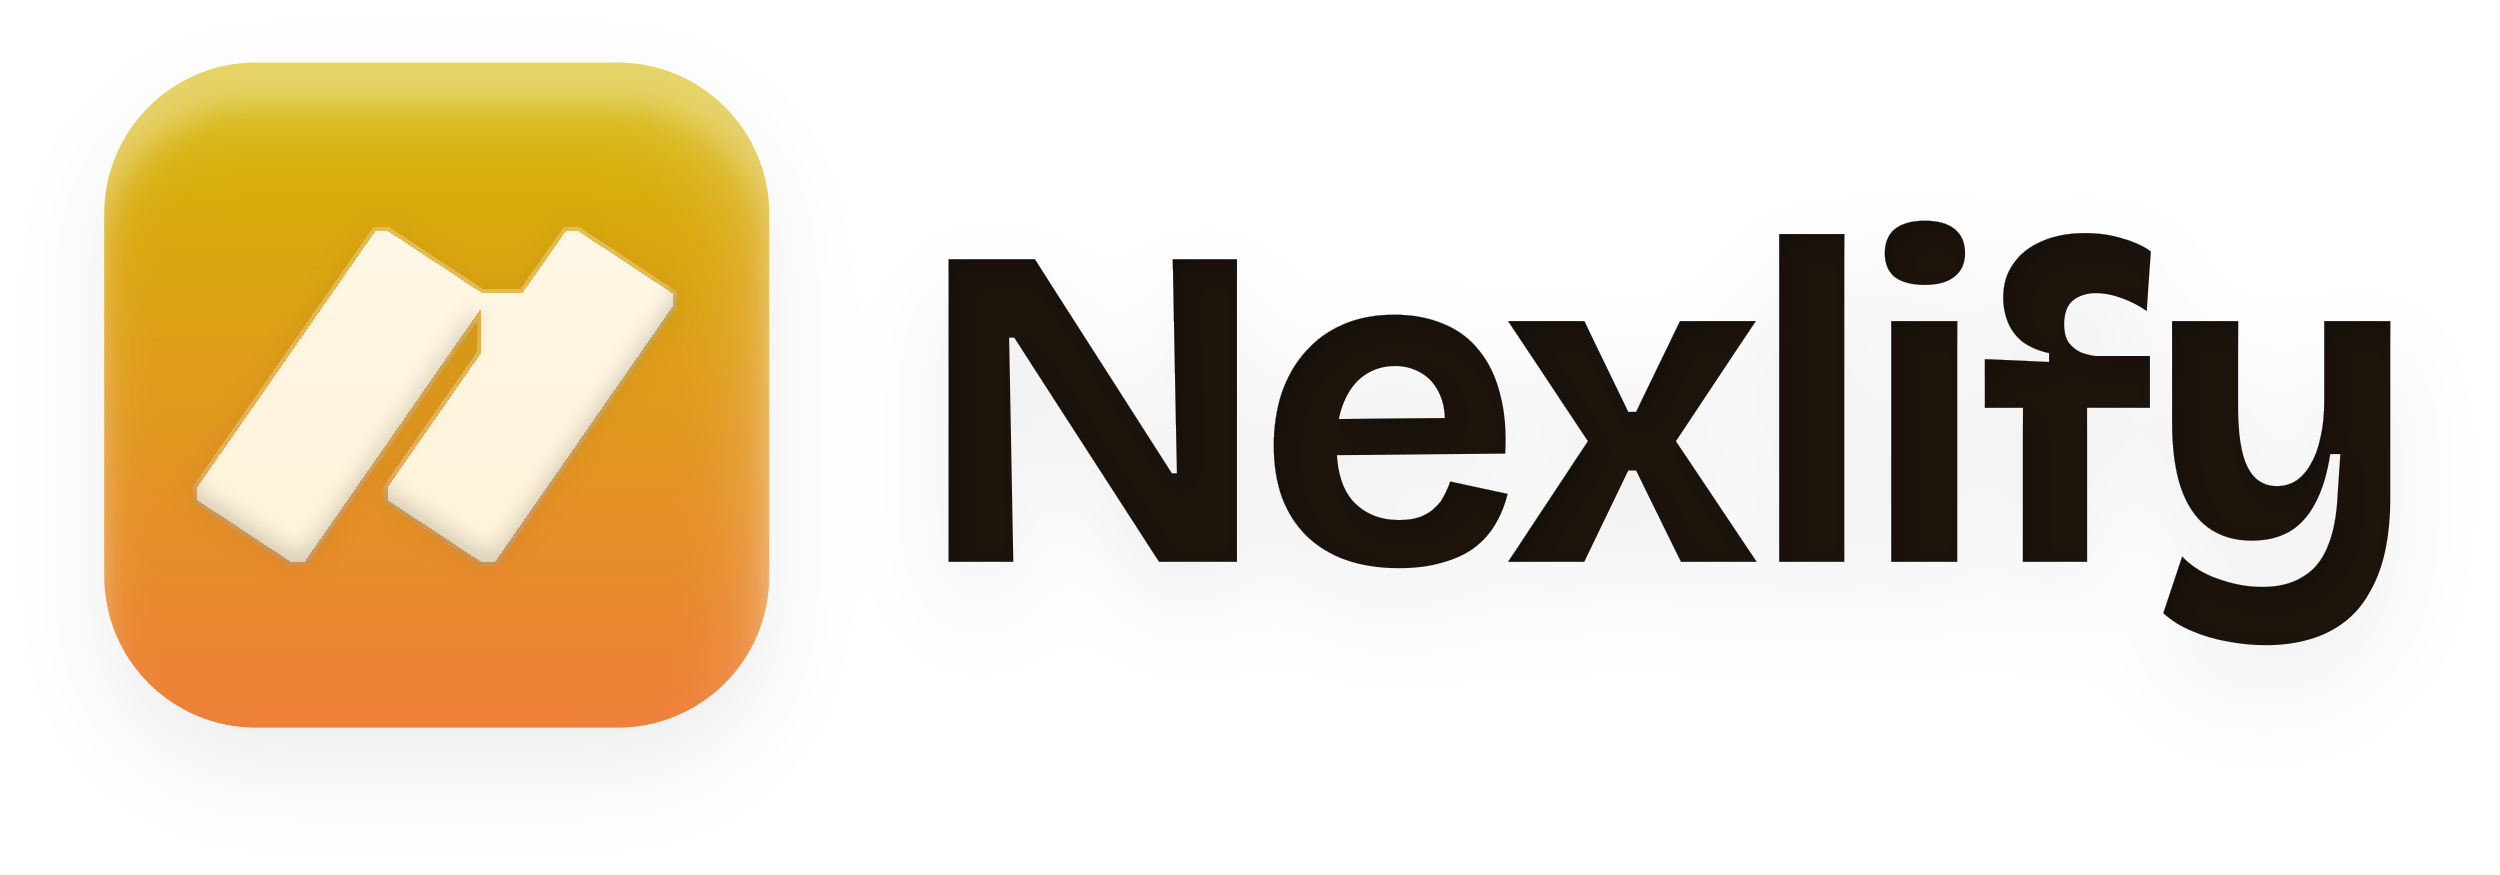
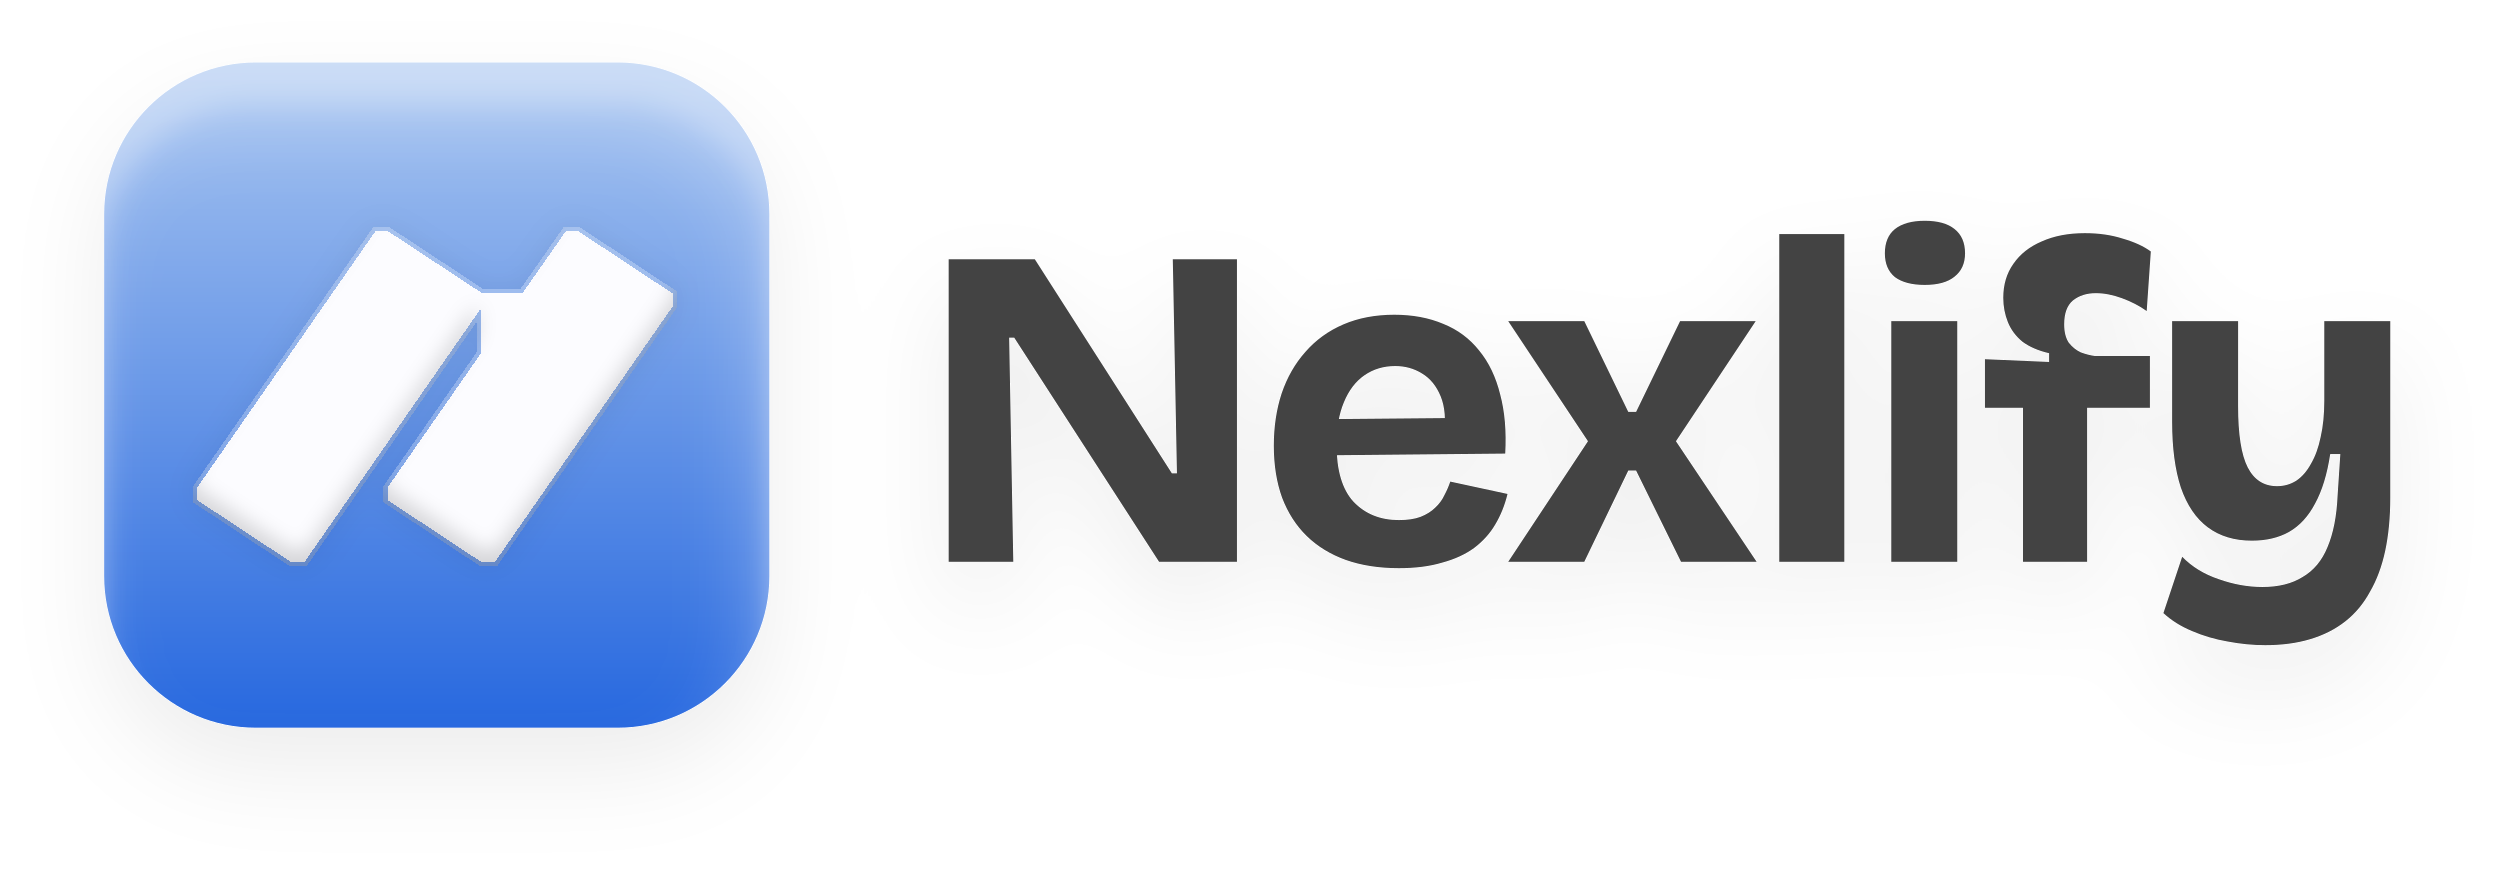
<svg xmlns="http://www.w3.org/2000/svg" width="120" height="42" viewBox="0 0 120 42" fill="none">
-   <g filter="url(#filter0_d_3408_28)">
-     <g filter="url(#filter1_ii_3408_28)">
-       <rect x="5" y="3" width="31.929" height="31.929" rx="7.279" fill="url(#paint0_linear_3408_28)" />
-       <g filter="url(#filter2_di_3408_28)">
-         <path d="M27.775 11.107L32.295 14.093V14.697L23.746 26.989H23.124L18.603 24.003V23.4L23.091 16.952V14.792L14.607 26.989H13.985L9.465 24.003V23.4L18.014 11.107H18.636L23.124 14.061H25.089L27.152 11.107H27.775Z" fill="url(#paint1_linear_3408_28)" shape-rendering="crispEdges" />
+   <g filter="url(#filter0_d_3433_45)">
+     <g filter="url(#filter1_ii_3433_45)">
+       <rect x="5" y="3" width="31.929" height="31.929" rx="7.279" fill="url(#paint0_linear_3433_45)" />
+       <g filter="url(#filter2_di_3433_45)">
+         <path d="M27.775 11.107L32.295 14.093V14.697L23.746 26.989H23.124L18.603 24.003V23.4L23.091 16.952V14.792L14.607 26.989H13.985L9.465 24.003V23.4L18.014 11.107H18.636L23.124 14.061H25.089L27.152 11.107H27.775Z" fill="#FCFCFF" shape-rendering="crispEdges" />
        <path d="M32.395 14.727L32.377 14.753L23.827 27.046L23.798 27.089H23.094L23.069 27.072L18.549 24.086L18.504 24.057V23.369L18.523 23.343L22.991 16.922V15.107L14.688 27.046L14.659 27.089H13.955L13.931 27.072L9.41 24.086L9.365 24.057V23.369L9.384 23.344L17.933 11.051L17.962 11.008H18.666L18.69 11.024L23.152 13.962H25.038L27.071 11.051L27.101 11.008H27.805L27.829 11.024L32.35 14.011L32.395 14.04V14.727Z" stroke="#FDFDFD" stroke-opacity="0.27" stroke-width="0.199" shape-rendering="crispEdges" />
      </g>
    </g>
-     <g filter="url(#filter3_i_3408_28)">
-       <path d="M45.536 26.965V12.445H49.672L56.25 22.719H56.492L56.294 12.445H59.374V26.965H55.634L48.682 16.207H48.44L48.638 26.965H45.536ZM67.148 27.273C66.195 27.273 65.344 27.141 64.596 26.877C63.863 26.613 63.24 26.232 62.726 25.733C62.213 25.234 61.817 24.618 61.538 23.885C61.274 23.151 61.142 22.323 61.142 21.399C61.142 20.489 61.267 19.654 61.516 18.891C61.78 18.113 62.162 17.446 62.66 16.889C63.159 16.317 63.768 15.877 64.486 15.569C65.205 15.261 66.019 15.107 66.928 15.107C67.808 15.107 68.593 15.254 69.282 15.547C69.972 15.825 70.544 16.251 70.998 16.823C71.468 17.395 71.805 18.099 72.01 18.935C72.23 19.756 72.311 20.702 72.252 21.773L63.188 21.861V20.123L70.426 20.057L69.304 20.937C69.407 20.16 69.356 19.521 69.15 19.023C68.945 18.524 68.644 18.157 68.248 17.923C67.867 17.688 67.442 17.571 66.972 17.571C66.415 17.571 65.924 17.718 65.498 18.011C65.073 18.304 64.743 18.737 64.508 19.309C64.274 19.866 64.156 20.541 64.156 21.333C64.156 22.579 64.428 23.496 64.97 24.083C65.528 24.669 66.254 24.963 67.148 24.963C67.559 24.963 67.904 24.912 68.182 24.809C68.476 24.692 68.71 24.545 68.886 24.369C69.077 24.193 69.224 23.995 69.326 23.775C69.444 23.555 69.539 23.335 69.612 23.115L72.362 23.709C72.23 24.252 72.032 24.743 71.768 25.183C71.519 25.608 71.182 25.982 70.756 26.305C70.331 26.613 69.818 26.848 69.216 27.009C68.63 27.185 67.94 27.273 67.148 27.273ZM72.394 26.965L76.222 21.179L72.394 15.415H76.046L78.158 19.771H78.532L80.644 15.415H84.274L80.446 21.179L84.318 26.965H80.688L78.532 22.587H78.158L76.046 26.965H72.394ZM85.404 26.965V11.235H88.528V26.965H85.404ZM90.781 26.965V15.415H93.949V26.965H90.781ZM92.387 13.677C91.771 13.677 91.294 13.552 90.957 13.303C90.634 13.039 90.473 12.658 90.473 12.159C90.473 11.646 90.634 11.257 90.957 10.993C91.294 10.729 91.771 10.597 92.387 10.597C93.017 10.597 93.494 10.729 93.817 10.993C94.154 11.257 94.323 11.646 94.323 12.159C94.323 12.643 94.154 13.017 93.817 13.281C93.494 13.545 93.017 13.677 92.387 13.677ZM97.102 26.965V19.573H95.276V17.241L98.356 17.373V16.955C97.843 16.837 97.418 16.654 97.08 16.405C96.758 16.141 96.523 15.825 96.376 15.459C96.23 15.092 96.156 14.704 96.156 14.293C96.156 13.662 96.318 13.12 96.64 12.665C96.963 12.195 97.418 11.836 98.004 11.587C98.591 11.323 99.28 11.191 100.072 11.191C100.747 11.191 101.356 11.279 101.898 11.455C102.456 11.616 102.903 11.822 103.24 12.071L103.042 14.931C102.69 14.681 102.294 14.476 101.854 14.315C101.414 14.153 100.996 14.073 100.6 14.073C100.16 14.073 99.794 14.19 99.5 14.425C99.222 14.659 99.082 15.041 99.082 15.569C99.082 15.935 99.156 16.229 99.302 16.449C99.464 16.654 99.654 16.808 99.874 16.911C100.109 16.999 100.336 17.058 100.556 17.087H103.196V19.573H100.182V26.965H97.102ZM108.727 30.969C108.141 30.969 107.539 30.91 106.923 30.793C106.322 30.69 105.75 30.521 105.207 30.287C104.679 30.067 104.225 29.781 103.843 29.429L104.745 26.723C105.215 27.207 105.801 27.566 106.505 27.801C107.209 28.05 107.906 28.175 108.595 28.175C109.373 28.175 110.018 28.014 110.531 27.691C111.059 27.383 111.455 26.906 111.719 26.261C111.998 25.601 112.159 24.779 112.203 23.797L112.335 21.795H111.851C111.705 22.763 111.463 23.555 111.125 24.171C110.803 24.787 110.385 25.241 109.871 25.535C109.373 25.814 108.779 25.953 108.089 25.953C107.253 25.953 106.549 25.74 105.977 25.315C105.405 24.89 104.973 24.252 104.679 23.401C104.401 22.55 104.261 21.502 104.261 20.255V15.415H107.429V19.485C107.429 20.849 107.583 21.831 107.891 22.433C108.199 23.034 108.669 23.335 109.299 23.335C109.637 23.335 109.945 23.247 110.223 23.071C110.502 22.88 110.737 22.609 110.927 22.257C111.133 21.905 111.287 21.48 111.389 20.981C111.507 20.468 111.565 19.888 111.565 19.243V15.415H114.733V23.907C114.733 24.831 114.653 25.674 114.491 26.437C114.33 27.185 114.088 27.837 113.765 28.395C113.457 28.967 113.061 29.444 112.577 29.825C112.093 30.206 111.529 30.492 110.883 30.683C110.253 30.873 109.534 30.969 108.727 30.969Z" fill="#1D140C" />
-     </g>
+     <path d="M45.536 26.965V12.445H49.672L56.25 22.719H56.492L56.294 12.445H59.374V26.965H55.634L48.682 16.207H48.44L48.638 26.965H45.536ZM67.148 27.273C66.195 27.273 65.344 27.141 64.596 26.877C63.863 26.613 63.24 26.232 62.726 25.733C62.213 25.234 61.817 24.618 61.538 23.885C61.274 23.151 61.142 22.323 61.142 21.399C61.142 20.489 61.267 19.654 61.516 18.891C61.78 18.113 62.162 17.446 62.66 16.889C63.159 16.317 63.768 15.877 64.486 15.569C65.205 15.261 66.019 15.107 66.928 15.107C67.808 15.107 68.593 15.254 69.282 15.547C69.972 15.825 70.544 16.251 70.998 16.823C71.468 17.395 71.805 18.099 72.01 18.935C72.23 19.756 72.311 20.702 72.252 21.773L63.188 21.861V20.123L70.426 20.057L69.304 20.937C69.407 20.16 69.356 19.521 69.15 19.023C68.945 18.524 68.644 18.157 68.248 17.923C67.867 17.688 67.442 17.571 66.972 17.571C66.415 17.571 65.924 17.718 65.498 18.011C65.073 18.304 64.743 18.737 64.508 19.309C64.274 19.866 64.156 20.541 64.156 21.333C64.156 22.579 64.428 23.496 64.97 24.083C65.528 24.669 66.254 24.963 67.148 24.963C67.559 24.963 67.904 24.912 68.182 24.809C68.476 24.692 68.71 24.545 68.886 24.369C69.077 24.193 69.224 23.995 69.326 23.775C69.444 23.555 69.539 23.335 69.612 23.115L72.362 23.709C72.23 24.252 72.032 24.743 71.768 25.183C71.519 25.608 71.182 25.982 70.756 26.305C70.331 26.613 69.818 26.848 69.216 27.009C68.63 27.185 67.94 27.273 67.148 27.273ZM72.394 26.965L76.222 21.179L72.394 15.415H76.046L78.158 19.771H78.532L80.644 15.415H84.274L80.446 21.179L84.318 26.965H80.688L78.532 22.587H78.158L76.046 26.965H72.394ZM85.404 26.965V11.235H88.528V26.965H85.404ZM90.781 26.965V15.415H93.949V26.965H90.781ZM92.387 13.677C91.771 13.677 91.294 13.552 90.957 13.303C90.634 13.039 90.473 12.658 90.473 12.159C90.473 11.646 90.634 11.257 90.957 10.993C91.294 10.729 91.771 10.597 92.387 10.597C93.017 10.597 93.494 10.729 93.817 10.993C94.154 11.257 94.323 11.646 94.323 12.159C94.323 12.643 94.154 13.017 93.817 13.281C93.494 13.545 93.017 13.677 92.387 13.677ZM97.102 26.965V19.573H95.276V17.241L98.356 17.373V16.955C97.843 16.837 97.418 16.654 97.08 16.405C96.758 16.141 96.523 15.825 96.376 15.459C96.23 15.092 96.156 14.704 96.156 14.293C96.156 13.662 96.318 13.12 96.64 12.665C96.963 12.195 97.418 11.836 98.004 11.587C98.591 11.323 99.28 11.191 100.072 11.191C100.747 11.191 101.356 11.279 101.898 11.455C102.456 11.616 102.903 11.822 103.24 12.071L103.042 14.931C102.69 14.681 102.294 14.476 101.854 14.315C101.414 14.153 100.996 14.073 100.6 14.073C100.16 14.073 99.794 14.19 99.5 14.425C99.222 14.659 99.082 15.041 99.082 15.569C99.082 15.935 99.156 16.229 99.302 16.449C99.464 16.654 99.654 16.808 99.874 16.911C100.109 16.999 100.336 17.058 100.556 17.087H103.196V19.573H100.182V26.965H97.102ZM108.727 30.969C108.141 30.969 107.539 30.91 106.923 30.793C106.322 30.69 105.75 30.521 105.207 30.287C104.679 30.067 104.225 29.781 103.843 29.429L104.745 26.723C105.215 27.207 105.801 27.566 106.505 27.801C107.209 28.05 107.906 28.175 108.595 28.175C109.373 28.175 110.018 28.014 110.531 27.691C111.059 27.383 111.455 26.906 111.719 26.261C111.998 25.601 112.159 24.779 112.203 23.797L112.335 21.795H111.851C111.705 22.763 111.463 23.555 111.125 24.171C110.803 24.787 110.385 25.241 109.871 25.535C109.373 25.814 108.779 25.953 108.089 25.953C107.253 25.953 106.549 25.74 105.977 25.315C105.405 24.89 104.973 24.252 104.679 23.401C104.401 22.55 104.261 21.502 104.261 20.255V15.415H107.429V19.485C107.429 20.849 107.583 21.831 107.891 22.433C108.199 23.034 108.669 23.335 109.299 23.335C109.637 23.335 109.945 23.247 110.223 23.071C110.502 22.88 110.737 22.609 110.927 22.257C111.133 21.905 111.287 21.48 111.389 20.981C111.507 20.468 111.565 19.888 111.565 19.243V15.415H114.733V23.907C114.733 24.831 114.653 25.674 114.491 26.437C114.33 27.185 114.088 27.837 113.765 28.395C113.457 28.967 113.061 29.444 112.577 29.825C112.093 30.206 111.529 30.492 110.883 30.683C110.253 30.873 109.534 30.969 108.727 30.969Z" fill="#434343" />
  </g>
  <defs>
-     <filter id="filter0_d_3408_28" x="0.5" y="0.5" width="122.93" height="40.93" filterUnits="userSpaceOnUse" color-interpolation-filters="sRGB">
+     <filter id="filter0_d_3433_45" x="0.5" y="0.5" width="122.93" height="40.93" filterUnits="userSpaceOnUse" color-interpolation-filters="sRGB">
      <feFlood flood-opacity="0" result="BackgroundImageFix" />
      <feColorMatrix in="SourceAlpha" type="matrix" values="0 0 0 0 0 0 0 0 0 0 0 0 0 0 0 0 0 0 127 0" result="hardAlpha" />
      <feOffset dy="2" />
      <feGaussianBlur stdDeviation="2.25" />
      <feComposite in2="hardAlpha" operator="out" />
      <feColorMatrix type="matrix" values="0 0 0 0 0 0 0 0 0 0 0 0 0 0 0 0 0 0 0.07 0" />
-       <feBlend mode="normal" in2="BackgroundImageFix" result="effect1_dropShadow_3408_28" />
-       <feBlend mode="normal" in="SourceGraphic" in2="effect1_dropShadow_3408_28" result="shape" />
+       <feBlend mode="normal" in2="BackgroundImageFix" result="effect1_dropShadow_3433_45" />
+       <feBlend mode="normal" in="SourceGraphic" in2="effect1_dropShadow_3433_45" result="shape" />
    </filter>
-     <filter id="filter1_ii_3408_28" x="4" y="3" width="32.93" height="34.93" filterUnits="userSpaceOnUse" color-interpolation-filters="sRGB">
+     <filter id="filter1_ii_3433_45" x="4" y="3" width="32.93" height="34.93" filterUnits="userSpaceOnUse" color-interpolation-filters="sRGB">
      <feFlood flood-opacity="0" result="BackgroundImageFix" />
      <feBlend mode="normal" in="SourceGraphic" in2="BackgroundImageFix" result="shape" />
      <feColorMatrix in="SourceAlpha" type="matrix" values="0 0 0 0 0 0 0 0 0 0 0 0 0 0 0 0 0 0 127 0" result="hardAlpha" />
      <feOffset dy="2" />
      <feGaussianBlur stdDeviation="0.65" />
      <feComposite in2="hardAlpha" operator="arithmetic" k2="-1" k3="1" />
      <feColorMatrix type="matrix" values="0 0 0 0 1 0 0 0 0 1 0 0 0 0 1 0 0 0 0.25 0" />
-       <feBlend mode="normal" in2="shape" result="effect1_innerShadow_3408_28" />
+       <feBlend mode="normal" in2="shape" result="effect1_innerShadow_3433_45" />
      <feColorMatrix in="SourceAlpha" type="matrix" values="0 0 0 0 0 0 0 0 0 0 0 0 0 0 0 0 0 0 127 0" result="hardAlpha" />
      <feOffset dx="-1" dy="3" />
      <feGaussianBlur stdDeviation="1.75" />
      <feComposite in2="hardAlpha" operator="arithmetic" k2="-1" k3="1" />
      <feColorMatrix type="matrix" values="0 0 0 0 1 0 0 0 0 1 0 0 0 0 1 0 0 0 0.22 0" />
-       <feBlend mode="normal" in2="effect1_innerShadow_3408_28" result="effect2_innerShadow_3408_28" />
+       <feBlend mode="normal" in2="effect1_innerShadow_3433_45" result="effect2_innerShadow_3433_45" />
    </filter>
-     <filter id="filter2_di_3408_28" x="7.856" y="9.499" width="26.046" height="19.098" filterUnits="userSpaceOnUse" color-interpolation-filters="sRGB">
+     <filter id="filter2_di_3433_45" x="7.856" y="9.499" width="26.046" height="19.098" filterUnits="userSpaceOnUse" color-interpolation-filters="sRGB">
      <feFlood flood-opacity="0" result="BackgroundImageFix" />
      <feColorMatrix in="SourceAlpha" type="matrix" values="0 0 0 0 0 0 0 0 0 0 0 0 0 0 0 0 0 0 127 0" result="hardAlpha" />
      <feOffset />
      <feGaussianBlur stdDeviation="0.705" />
      <feComposite in2="hardAlpha" operator="out" />
      <feColorMatrix type="matrix" values="0 0 0 0 0 0 0 0 0 0 0 0 0 0 0 0 0 0 0.06 0" />
-       <feBlend mode="normal" in2="BackgroundImageFix" result="effect1_dropShadow_3408_28" />
-       <feBlend mode="normal" in="SourceGraphic" in2="effect1_dropShadow_3408_28" result="shape" />
+       <feBlend mode="normal" in2="BackgroundImageFix" result="effect1_dropShadow_3433_45" />
+       <feBlend mode="normal" in="SourceGraphic" in2="effect1_dropShadow_3433_45" result="shape" />
      <feColorMatrix in="SourceAlpha" type="matrix" values="0 0 0 0 0 0 0 0 0 0 0 0 0 0 0 0 0 0 127 0" result="hardAlpha" />
      <feOffset dy="-0.794" />
      <feGaussianBlur stdDeviation="0.467" />
      <feComposite in2="hardAlpha" operator="arithmetic" k2="-1" k3="1" />
      <feColorMatrix type="matrix" values="0 0 0 0 0 0 0 0 0 0 0 0 0 0 0 0 0 0 0.15 0" />
-       <feBlend mode="normal" in2="shape" result="effect2_innerShadow_3408_28" />
+       <feBlend mode="normal" in2="shape" result="effect2_innerShadow_3433_45" />
    </filter>
-     <filter id="filter3_i_3408_28" x="45.535" y="10.598" width="69.699" height="20.871" filterUnits="userSpaceOnUse" color-interpolation-filters="sRGB">
-       <feFlood flood-opacity="0" result="BackgroundImageFix" />
-       <feBlend mode="normal" in="SourceGraphic" in2="BackgroundImageFix" result="shape" />
-       <feColorMatrix in="SourceAlpha" type="matrix" values="0 0 0 0 0 0 0 0 0 0 0 0 0 0 0 0 0 0 127 0" result="hardAlpha" />
-       <feOffset dx="0.5" dy="0.5" />
-       <feGaussianBlur stdDeviation="0.6" />
-       <feComposite in2="hardAlpha" operator="arithmetic" k2="-1" k3="1" />
-       <feColorMatrix type="matrix" values="0 0 0 0 0 0 0 0 0 0 0 0 0 0 0 0 0 0 0.25 0" />
-       <feBlend mode="normal" in2="shape" result="effect1_innerShadow_3408_28" />
-     </filter>
-     <linearGradient id="paint0_linear_3408_28" x1="20.965" y1="3" x2="20.965" y2="34.929" gradientUnits="userSpaceOnUse">
-       <stop stop-color="#D3B700" />
-       <stop offset="1" stop-color="#EE7E38" />
-     </linearGradient>
-     <linearGradient id="paint1_linear_3408_28" x1="20.88" y1="11.107" x2="20.88" y2="26.989" gradientUnits="userSpaceOnUse">
-       <stop stop-color="#FFF7E6" />
-       <stop offset="1" stop-color="#FFF3D8" />
+     <linearGradient id="paint0_linear_3433_45" x1="20.965" y1="3" x2="20.965" y2="34.929" gradientUnits="userSpaceOnUse">
+       <stop stop-color="#A8C5F0" />
+       <stop offset="1" stop-color="#2768DF" />
    </linearGradient>
  </defs>
</svg>
